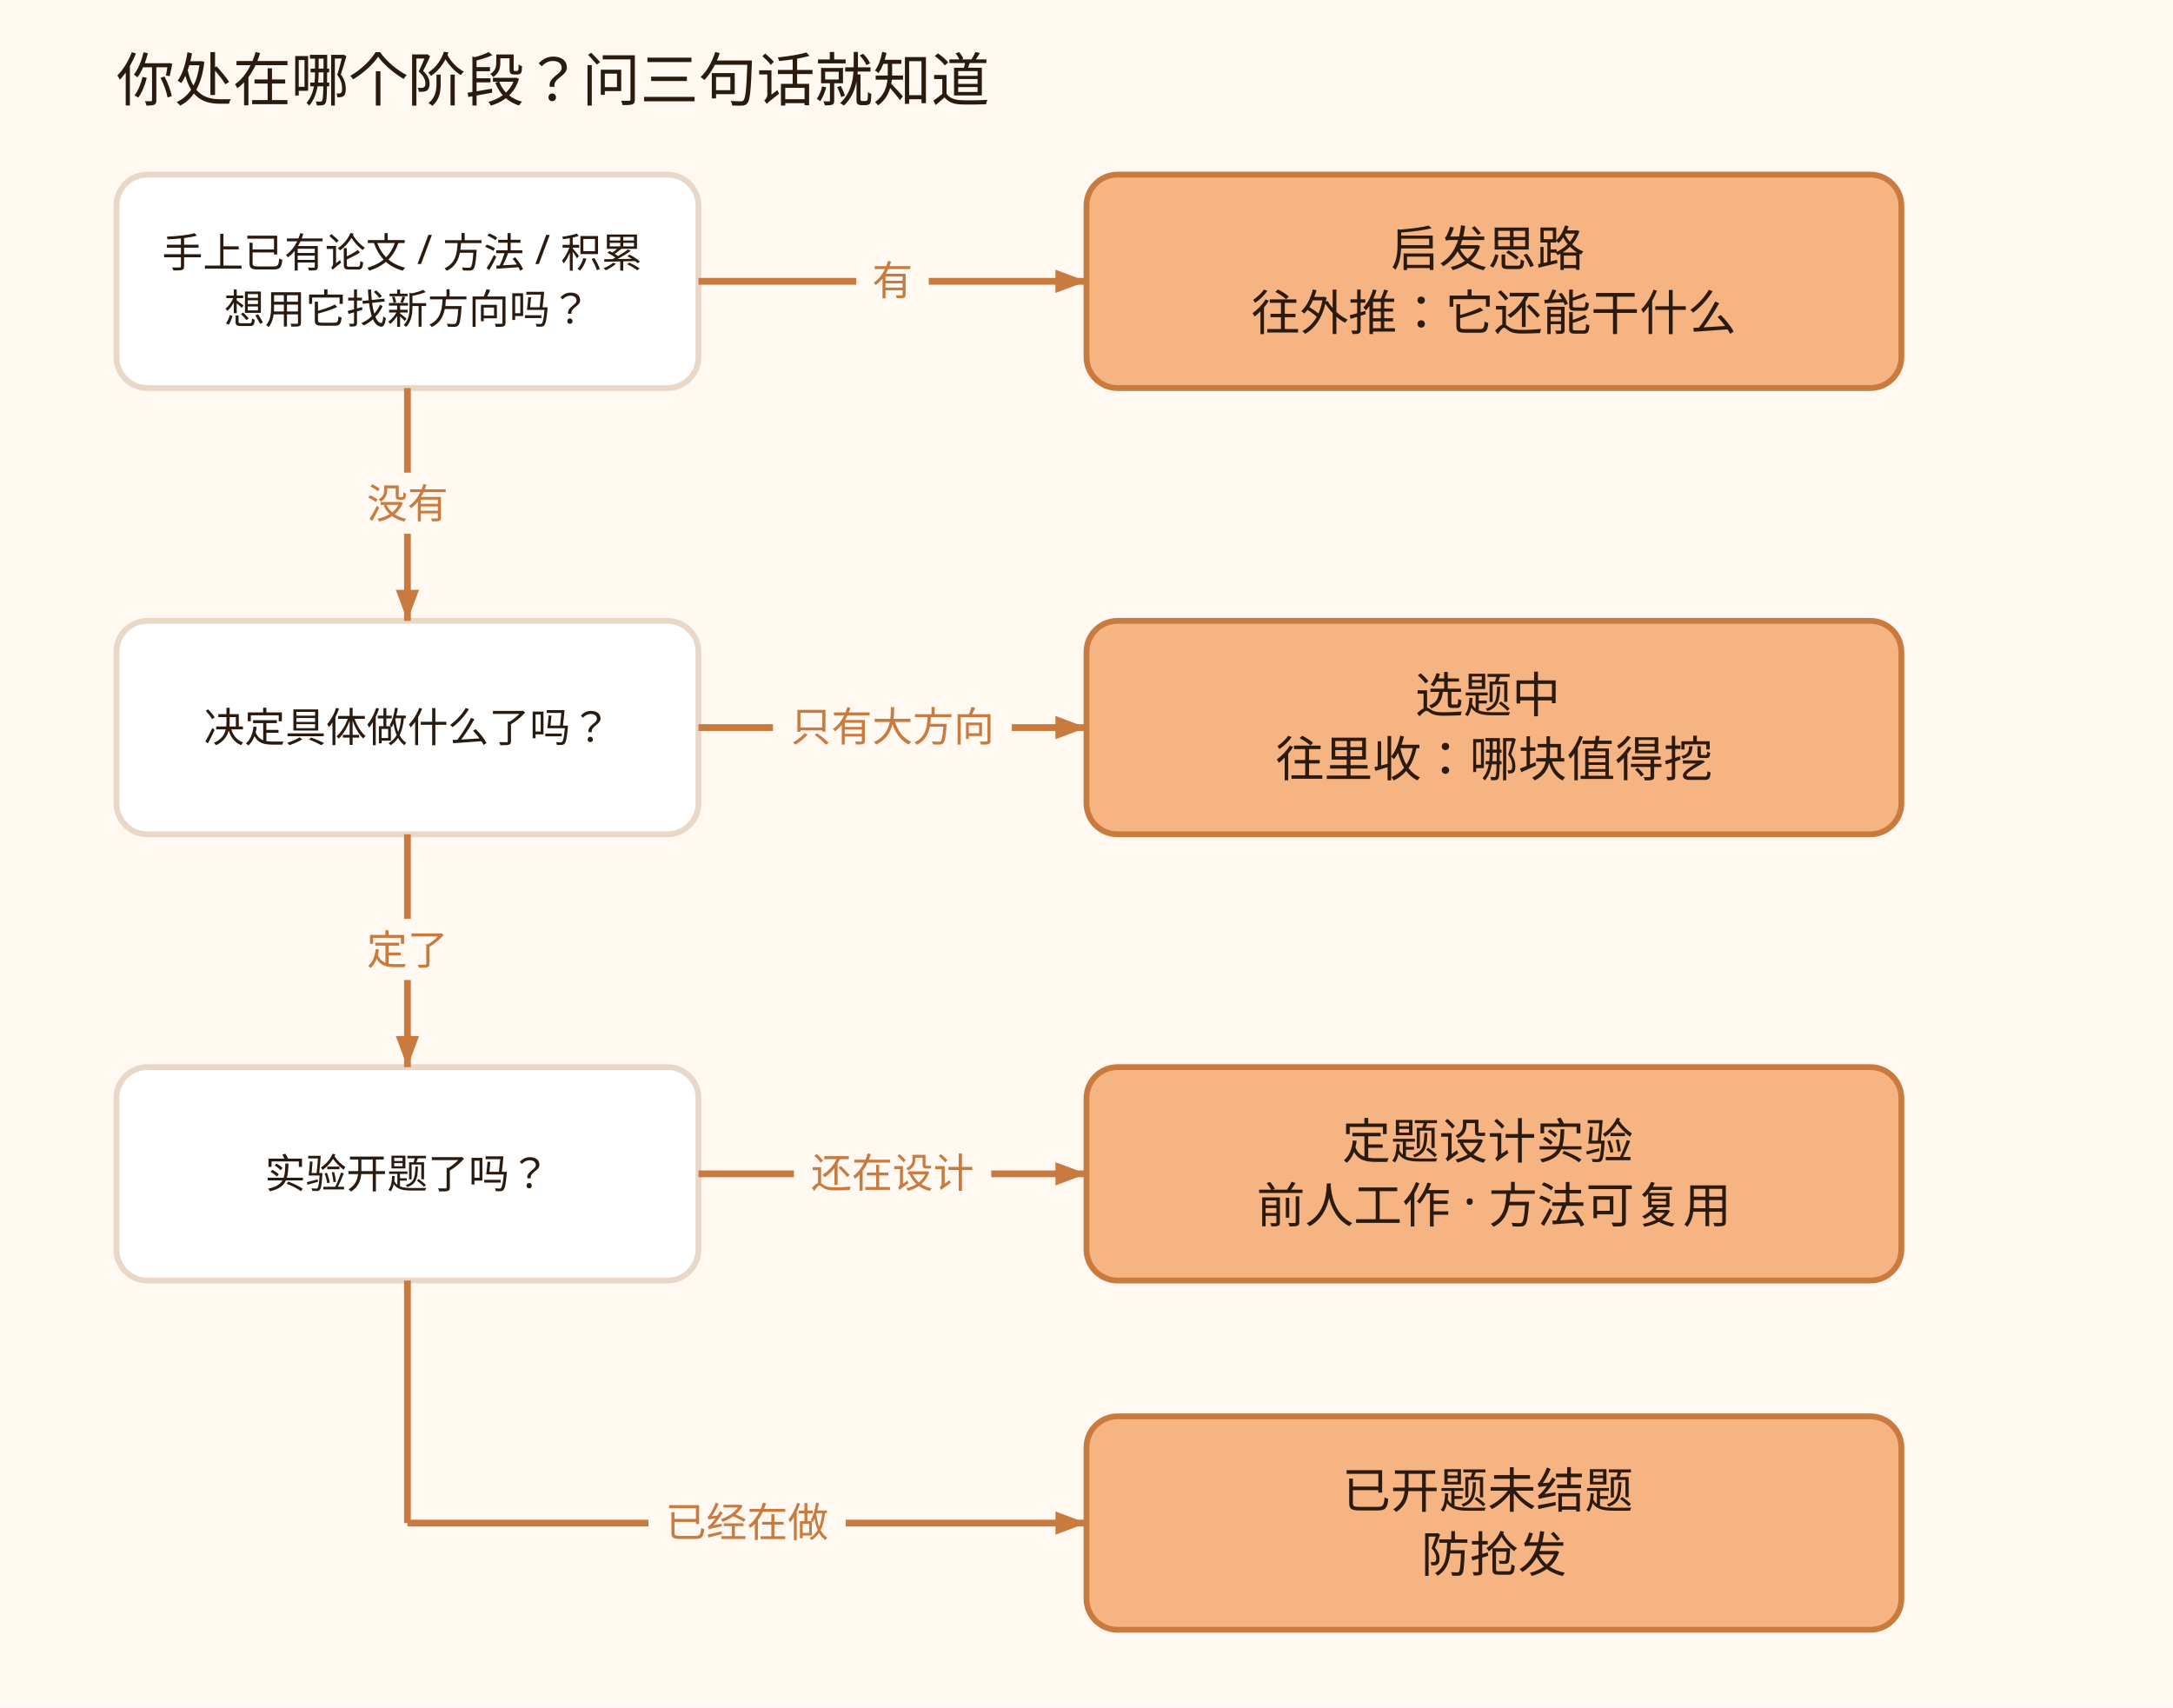
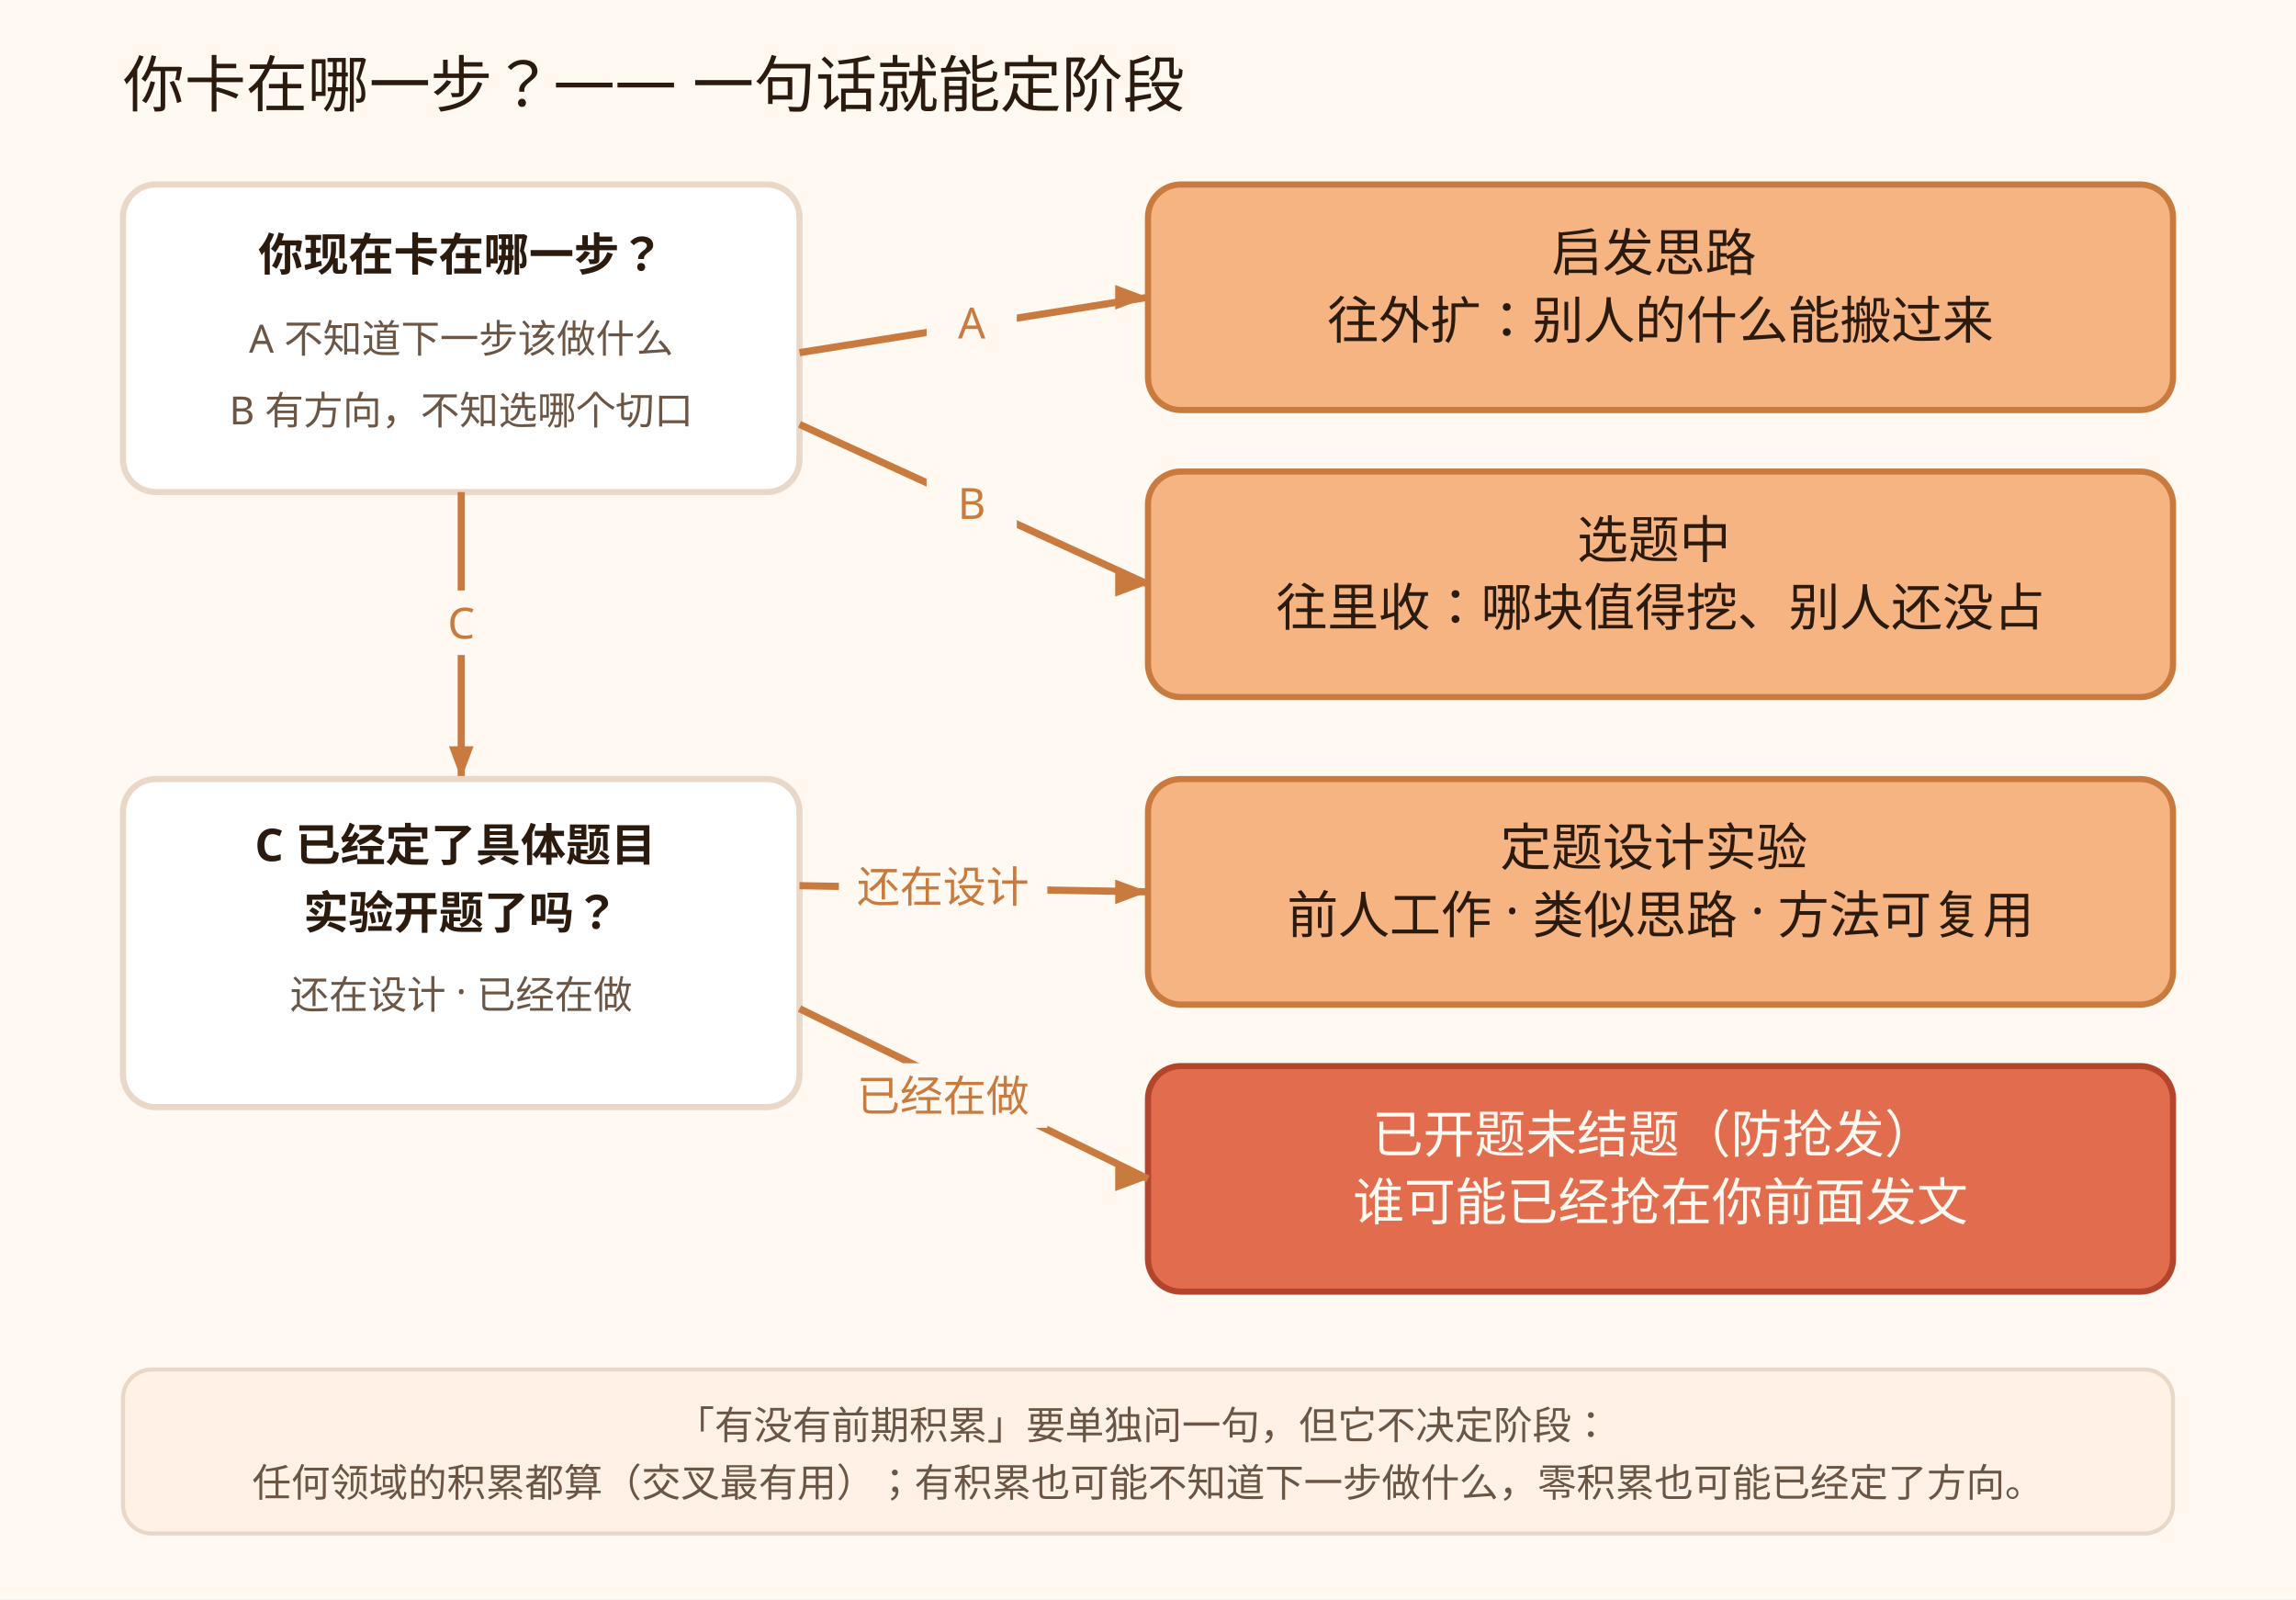
- <svg xmlns="http://www.w3.org/2000/svg" width="1120" height="880" viewBox="0 0 1120 880" font-family="'Microsoft YaHei','PingFang SC',sans-serif">
-   <rect width="1120" height="880" fill="#FFF9F2" />
-   <text x="60" y="52" font-size="30" fill="#2B1A0E">你处在哪个阶段？问三句话就知道</text>
-   <rect x="60" y="90" width="300" height="110" rx="16" fill="#FFFFFF" stroke="#E9D8C8" stroke-width="3" />
-   <text x="210.0" y="137.8" font-size="21" fill="#2B1A0E" text-anchor="middle">
-     <tspan x="210.0" dy="0.0">手上已有论文 / 方法 / 积累</tspan>
-     <tspan x="210.0" dy="29.0">想用它找新方向吗？</tspan>
+ <svg xmlns="http://www.w3.org/2000/svg" width="1120" height="780" viewBox="0 0 1120 780" font-family="'Microsoft YaHei','PingFang SC',sans-serif">
+   <rect width="1120" height="780" fill="#FFF9F2" />
+   <text x="60" y="52" font-size="30" fill="#2B1A0E">你卡在哪一步？—— 一句话就能定阶段</text>
+   <rect x="60" y="90" width="330" height="150" rx="16" fill="#FFFFFF" stroke="#E9D8C8" stroke-width="3" />
+   <text x="225.0" y="132.0" font-size="22" fill="#2B1A0E" text-anchor="middle" font-weight="bold">
+     <tspan x="225.0" dy="0.0">你现在卡在哪一步？</tspan>
  </text>
-   <rect x="60" y="320" width="300" height="110" rx="16" fill="#FFFFFF" stroke="#E9D8C8" stroke-width="3" />
-   <text x="210.0" y="382.4" font-size="21" fill="#2B1A0E" text-anchor="middle">
-     <tspan x="210.0" dy="0.0">决定具体做什么了吗？</tspan>
+   <text x="225.0" y="172.0" font-size="19" fill="#6B5545" text-anchor="middle">
+     <tspan x="225.0" dy="0.0">A 不知道下一步该做什么</tspan>
  </text>
-   <rect x="60" y="550" width="300" height="110" rx="16" fill="#FFFFFF" stroke="#E9D8C8" stroke-width="3" />
-   <text x="210.0" y="612.4" font-size="21" fill="#2B1A0E" text-anchor="middle">
-     <tspan x="210.0" dy="0.0">实验开题了吗？</tspan>
+   <text x="225.0" y="207.0" font-size="19" fill="#6B5545" text-anchor="middle">
+     <tspan x="225.0" dy="0.0">B 有方向，不知选哪个切口</tspan>
  </text>
-   <rect x="560" y="90" width="420" height="110" rx="16" fill="#F5B482" stroke="#C97B3F" stroke-width="3" />
-   <text x="770.0" y="137.2" font-size="25" fill="#2B1A0E" text-anchor="middle">
-     <tspan x="770.0" dy="0.0">启发思路</tspan>
-     <tspan x="770.0" dy="33.0">往外推：它还能干什么</tspan>
+   <rect x="560" y="90" width="500" height="110" rx="16" fill="#F5B482" stroke="#C97B3F" stroke-width="3" />
+   <text x="810.0" y="132.2" font-size="25" fill="#2B1A0E" text-anchor="middle">
+     <tspan x="810.0" dy="0.0">启发思路</tspan>
+     <tspan x="810.0" dy="33.0">往外扩：别人的什么能搬过来</tspan>
  </text>
-   <rect x="560" y="320" width="420" height="110" rx="16" fill="#F5B482" stroke="#C97B3F" stroke-width="3" />
-   <text x="770.0" y="367.2" font-size="25" fill="#2B1A0E" text-anchor="middle">
-     <tspan x="770.0" dy="0.0">选题中</tspan>
-     <tspan x="770.0" dy="33.0">往里收：哪块值得挖</tspan>
+   <line x1="390.0" y1="172.0" x2="560.0" y2="145.0" stroke="#C97B3F" stroke-width="3.5" />
+   <rect x="452.0" y="141.6" width="44.0" height="31.5" fill="#FFF9F2" />
+   <text x="474.0" y="165.1" font-size="21" fill="#C97B3F" text-anchor="middle">A</text>
+   <polygon points="560.0,145.0 544.0,139.0 544.0,151.0" fill="#C97B3F" />
+   <rect x="560" y="230" width="500" height="110" rx="16" fill="#F5B482" stroke="#C97B3F" stroke-width="3" />
+   <text x="810.0" y="272.2" font-size="25" fill="#2B1A0E" text-anchor="middle">
+     <tspan x="810.0" dy="0.0">选题中</tspan>
+     <tspan x="810.0" dy="33.0">往里收：哪块值得挖、别人还没占</tspan>
  </text>
-   <rect x="560" y="550" width="420" height="110" rx="16" fill="#F5B482" stroke="#C97B3F" stroke-width="3" />
-   <text x="770.0" y="597.2" font-size="25" fill="#2B1A0E" text-anchor="middle">
-     <tspan x="770.0" dy="0.0">定题设计实验</tspan>
-     <tspan x="770.0" dy="33.0">前人工作 · 方法可复用</tspan>
+   <line x1="390.0" y1="207.0" x2="560.0" y2="285.0" stroke="#C97B3F" stroke-width="3.5" />
+   <rect x="452.0" y="229.6" width="44.0" height="31.5" fill="#FFF9F2" />
+   <text x="474.0" y="253.1" font-size="21" fill="#C97B3F" text-anchor="middle">B</text>
+   <polygon points="560.0,285.0 544.0,279.0 544.0,291.0" fill="#C97B3F" />
+   <line x1="225.0" y1="240.0" x2="225.0" y2="380.0" stroke="#C97B3F" stroke-width="3.5" />
+   <rect x="196.0" y="288.0" width="58.0" height="31.5" fill="#FFF9F2" />
+   <text x="225.0" y="311.5" font-size="21" fill="#C97B3F" text-anchor="middle">C</text>
+   <polygon points="225.0,380.0 231.0,364.0 219.0,364.0" fill="#C97B3F" />
+   <rect x="60" y="380" width="330" height="160" rx="16" fill="#FFFFFF" stroke="#E9D8C8" stroke-width="3" />
+   <text x="225.0" y="420.0" font-size="22" fill="#2B1A0E" text-anchor="middle" font-weight="bold">
+     <tspan x="225.0" dy="0.0">C 已经定了具体题目</tspan>
+     <tspan x="225.0" dy="33.0">实验开题了吗？</tspan>
  </text>
-   <rect x="560" y="730" width="420" height="110" rx="16" fill="#F5B482" stroke="#C97B3F" stroke-width="3" />
-   <text x="770.0" y="777.2" font-size="25" fill="#2B1A0E" text-anchor="middle">
-     <tspan x="770.0" dy="0.0">已开题未结题</tspan>
-     <tspan x="770.0" dy="33.0">防抢发</tspan>
+   <text x="225.0" y="492.0" font-size="19" fill="#6B5545" text-anchor="middle">
+     <tspan x="225.0" dy="0.0">还在设计 · 已经在做</tspan>
  </text>
-   <line x1="360.0" y1="145.0" x2="560.0" y2="145.0" stroke="#C97B3F" stroke-width="3.5" />
-   <rect x="441.3" y="128.6" width="37.4" height="31.5" fill="#FFF9F2" />
-   <text x="460.0" y="152.1" font-size="21" fill="#C97B3F" text-anchor="middle">有</text>
-   <polygon points="560.0,145.0 544.0,139.0 544.0,151.0" fill="#C97B3F" />
-   <line x1="210.0" y1="200.0" x2="210.0" y2="320.0" stroke="#C97B3F" stroke-width="3.5" />
-   <rect x="180.6" y="243.6" width="58.8" height="31.5" fill="#FFF9F2" />
-   <text x="210.0" y="267.1" font-size="21" fill="#C97B3F" text-anchor="middle">没有</text>
-   <polygon points="210.0,320.0 216.0,304.0 204.0,304.0" fill="#C97B3F" />
-   <line x1="360.0" y1="375.0" x2="560.0" y2="375.0" stroke="#C97B3F" stroke-width="3.5" />
-   <rect x="398.4" y="358.6" width="123.1" height="31.5" fill="#FFF9F2" />
-   <text x="460.0" y="382.1" font-size="21" fill="#C97B3F" text-anchor="middle">只有大方向</text>
-   <polygon points="560.0,375.0 544.0,369.0 544.0,381.0" fill="#C97B3F" />
-   <line x1="210.0" y1="430.0" x2="210.0" y2="550.0" stroke="#C97B3F" stroke-width="3.5" />
-   <rect x="180.6" y="473.6" width="58.8" height="31.5" fill="#FFF9F2" />
-   <text x="210.0" y="497.1" font-size="21" fill="#C97B3F" text-anchor="middle">定了</text>
-   <polygon points="210.0,550.0 216.0,534.0 204.0,534.0" fill="#C97B3F" />
-   <line x1="360.0" y1="605.0" x2="560.0" y2="605.0" stroke="#C97B3F" stroke-width="3.5" />
-   <rect x="409.2" y="588.6" width="101.7" height="31.5" fill="#FFF9F2" />
-   <text x="460.0" y="612.1" font-size="21" fill="#C97B3F" text-anchor="middle">还在设计</text>
-   <polygon points="560.0,605.0 544.0,599.0 544.0,611.0" fill="#C97B3F" />
-   <line x1="210.0" y1="660.0" x2="210.0" y2="785.0" stroke="#C97B3F" stroke-width="3.5" />
-   <line x1="210.0" y1="785.0" x2="560.0" y2="785.0" stroke="#C97B3F" stroke-width="3.5" />
-   <rect x="334.2" y="768.6" width="101.7" height="31.5" fill="#FFF9F2" />
-   <text x="385.0" y="792.1" font-size="21" fill="#C97B3F" text-anchor="middle">已经在做</text>
-   <polygon points="560.0,785.0 544.0,779.0 544.0,791.0" fill="#C97B3F" />
+   <rect x="560" y="380" width="500" height="110" rx="16" fill="#F5B482" stroke="#C97B3F" stroke-width="3" />
+   <text x="810.0" y="422.2" font-size="25" fill="#2B1A0E" text-anchor="middle">
+     <tspan x="810.0" dy="0.0">定题设计实验</tspan>
+     <tspan x="810.0" dy="33.0">前人工作 · 类似思路 · 方法可复用</tspan>
+   </text>
+   <line x1="390.0" y1="432.0" x2="560.0" y2="435.0" stroke="#C97B3F" stroke-width="3.5" />
+   <rect x="409.2" y="416.6" width="101.7" height="31.5" fill="#FFF9F2" />
+   <text x="460.0" y="440.1" font-size="21" fill="#C97B3F" text-anchor="middle">还在设计</text>
+   <polygon points="560.0,435.0 544.0,429.0 544.0,441.0" fill="#C97B3F" />
+   <rect x="560" y="520" width="500" height="110" rx="16" fill="#E26D4E" stroke="#B2452C" stroke-width="3" />
+   <text x="810.0" y="562.2" font-size="25" fill="#FFF9F2" text-anchor="middle">
+     <tspan x="810.0" dy="0.0">已开题未结题（防抢发）</tspan>
+     <tspan x="810.0" dy="33.0">谁可能已经抢在你前面发文</tspan>
+   </text>
+   <line x1="390.0" y1="492.0" x2="560.0" y2="575.0" stroke="#C97B3F" stroke-width="3.5" />
+   <rect x="409.2" y="518.6" width="101.7" height="31.5" fill="#FFF9F2" />
+   <text x="460.0" y="542.1" font-size="21" fill="#C97B3F" text-anchor="middle">已经在做</text>
+   <polygon points="560.0,575.0 544.0,569.0 544.0,581.0" fill="#C97B3F" />
+   <rect x="60" y="668" width="1000" height="80" rx="14" fill="#FFF1E6" stroke="#E9D8C8" stroke-width="2" />
+   <text x="560.0" y="702.0" font-size="19" fill="#6B5545" text-anchor="middle">
+     <tspan x="560.0" dy="0.0">「有没有前期积累」要单独问一句，但它不决定阶段：</tspan>
+     <tspan x="560.0" dy="28.0">任何领域的积累都算（交叉最有用）；有积累也可能不知道下一步做什么，零积累也可能已经定了方向。</tspan>
+   </text>
</svg>
